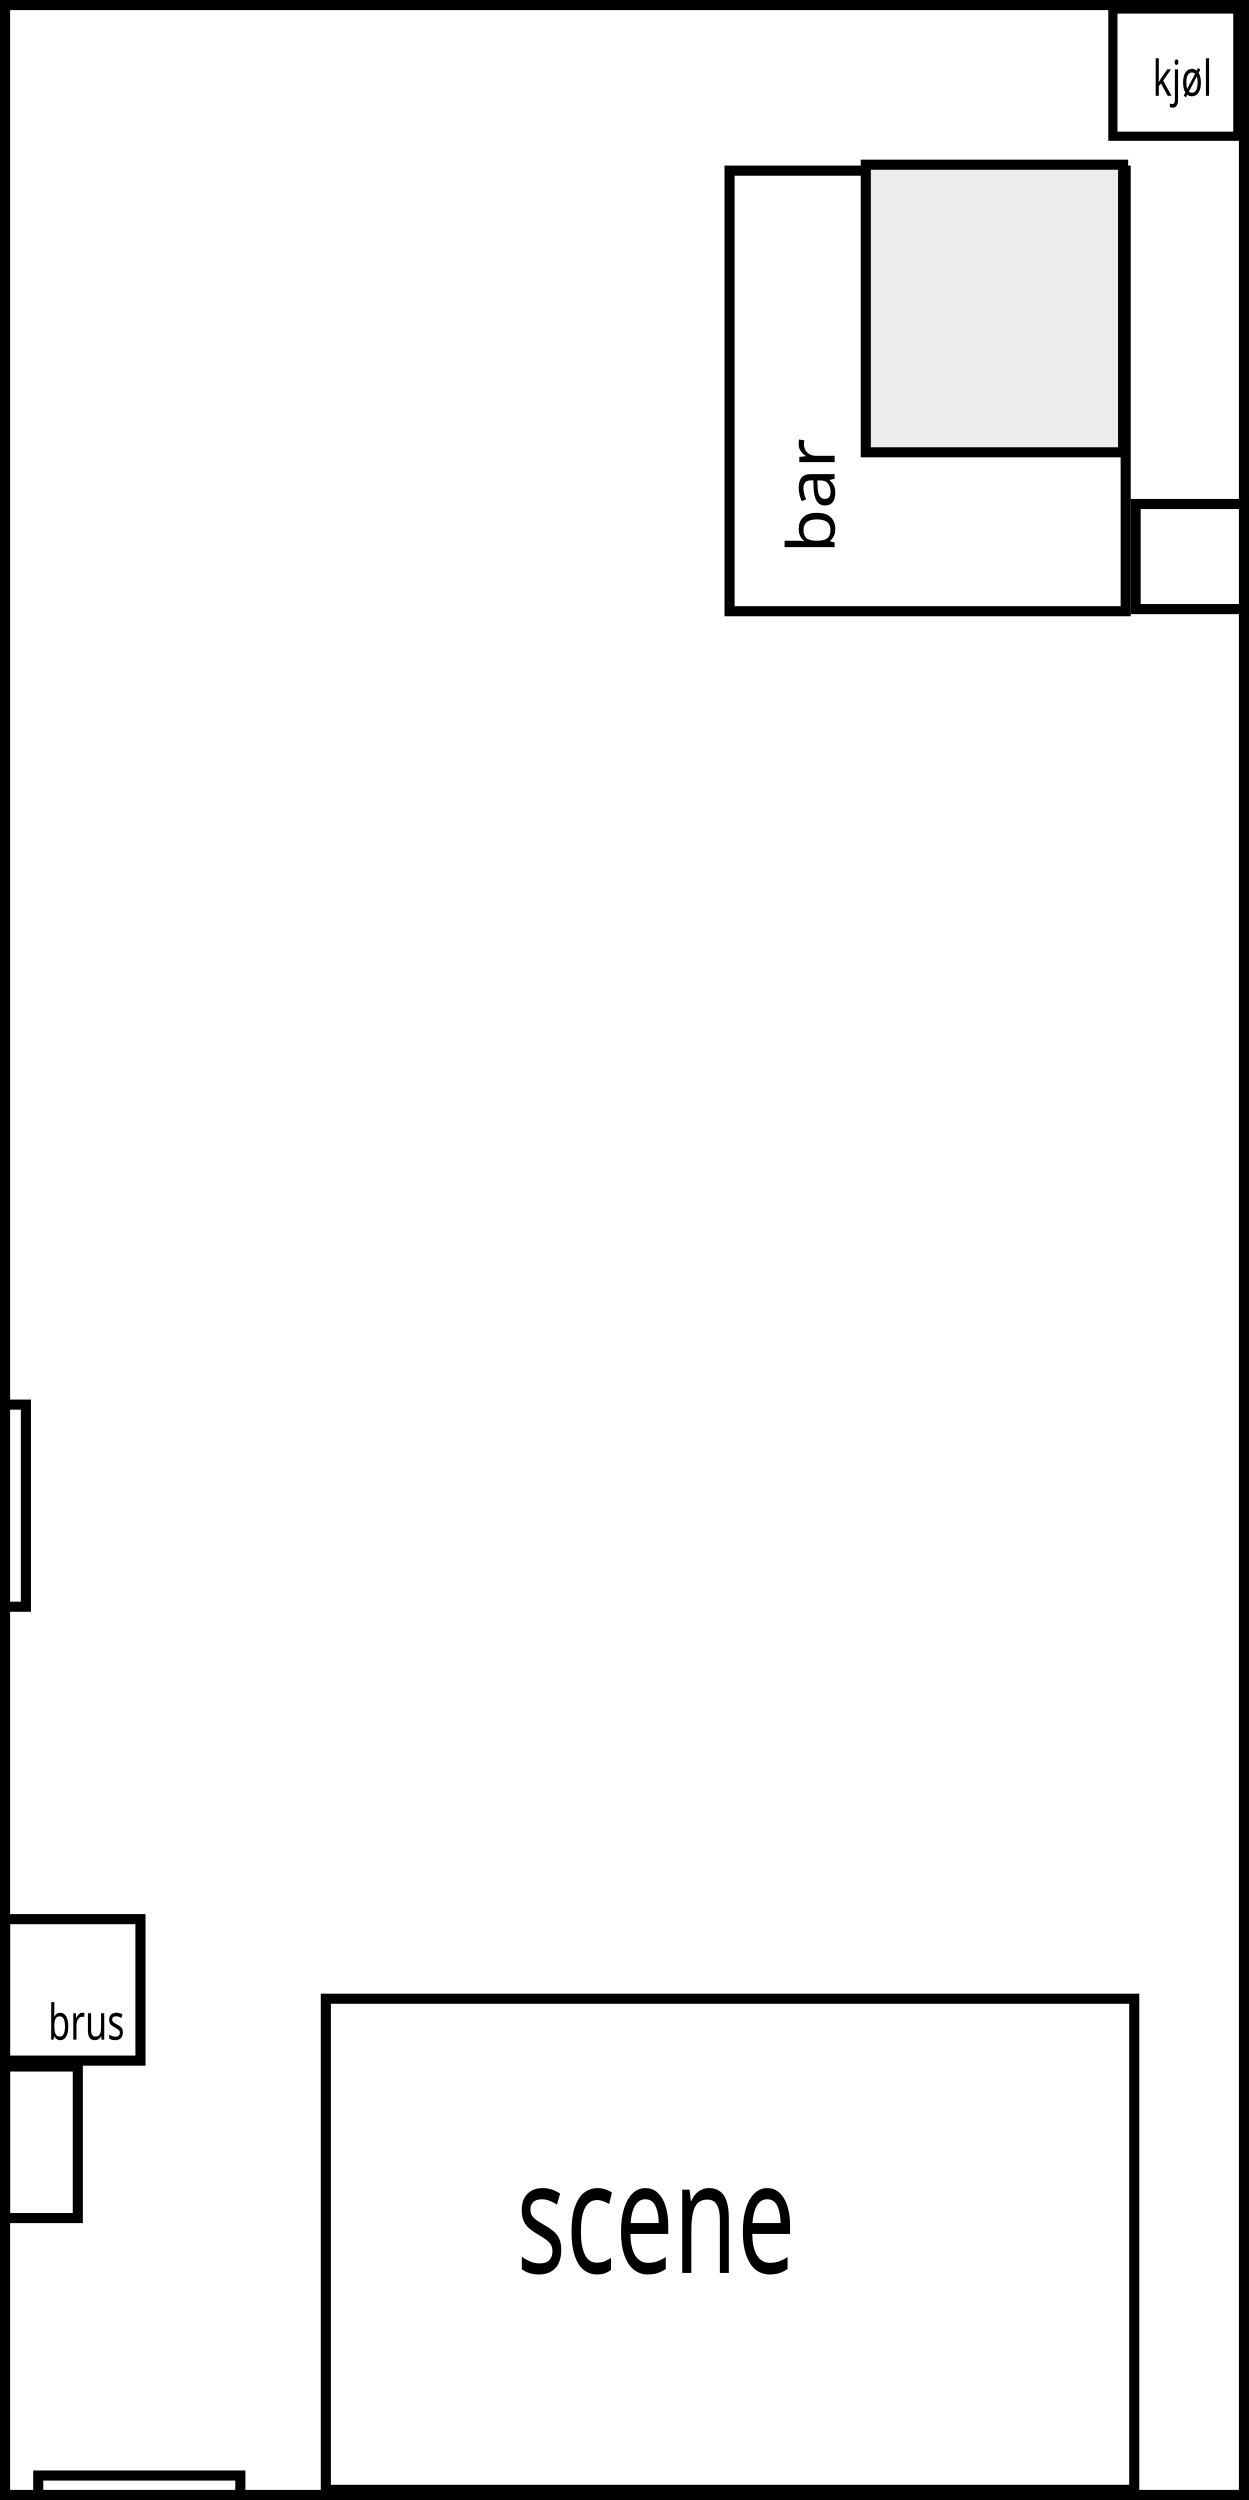
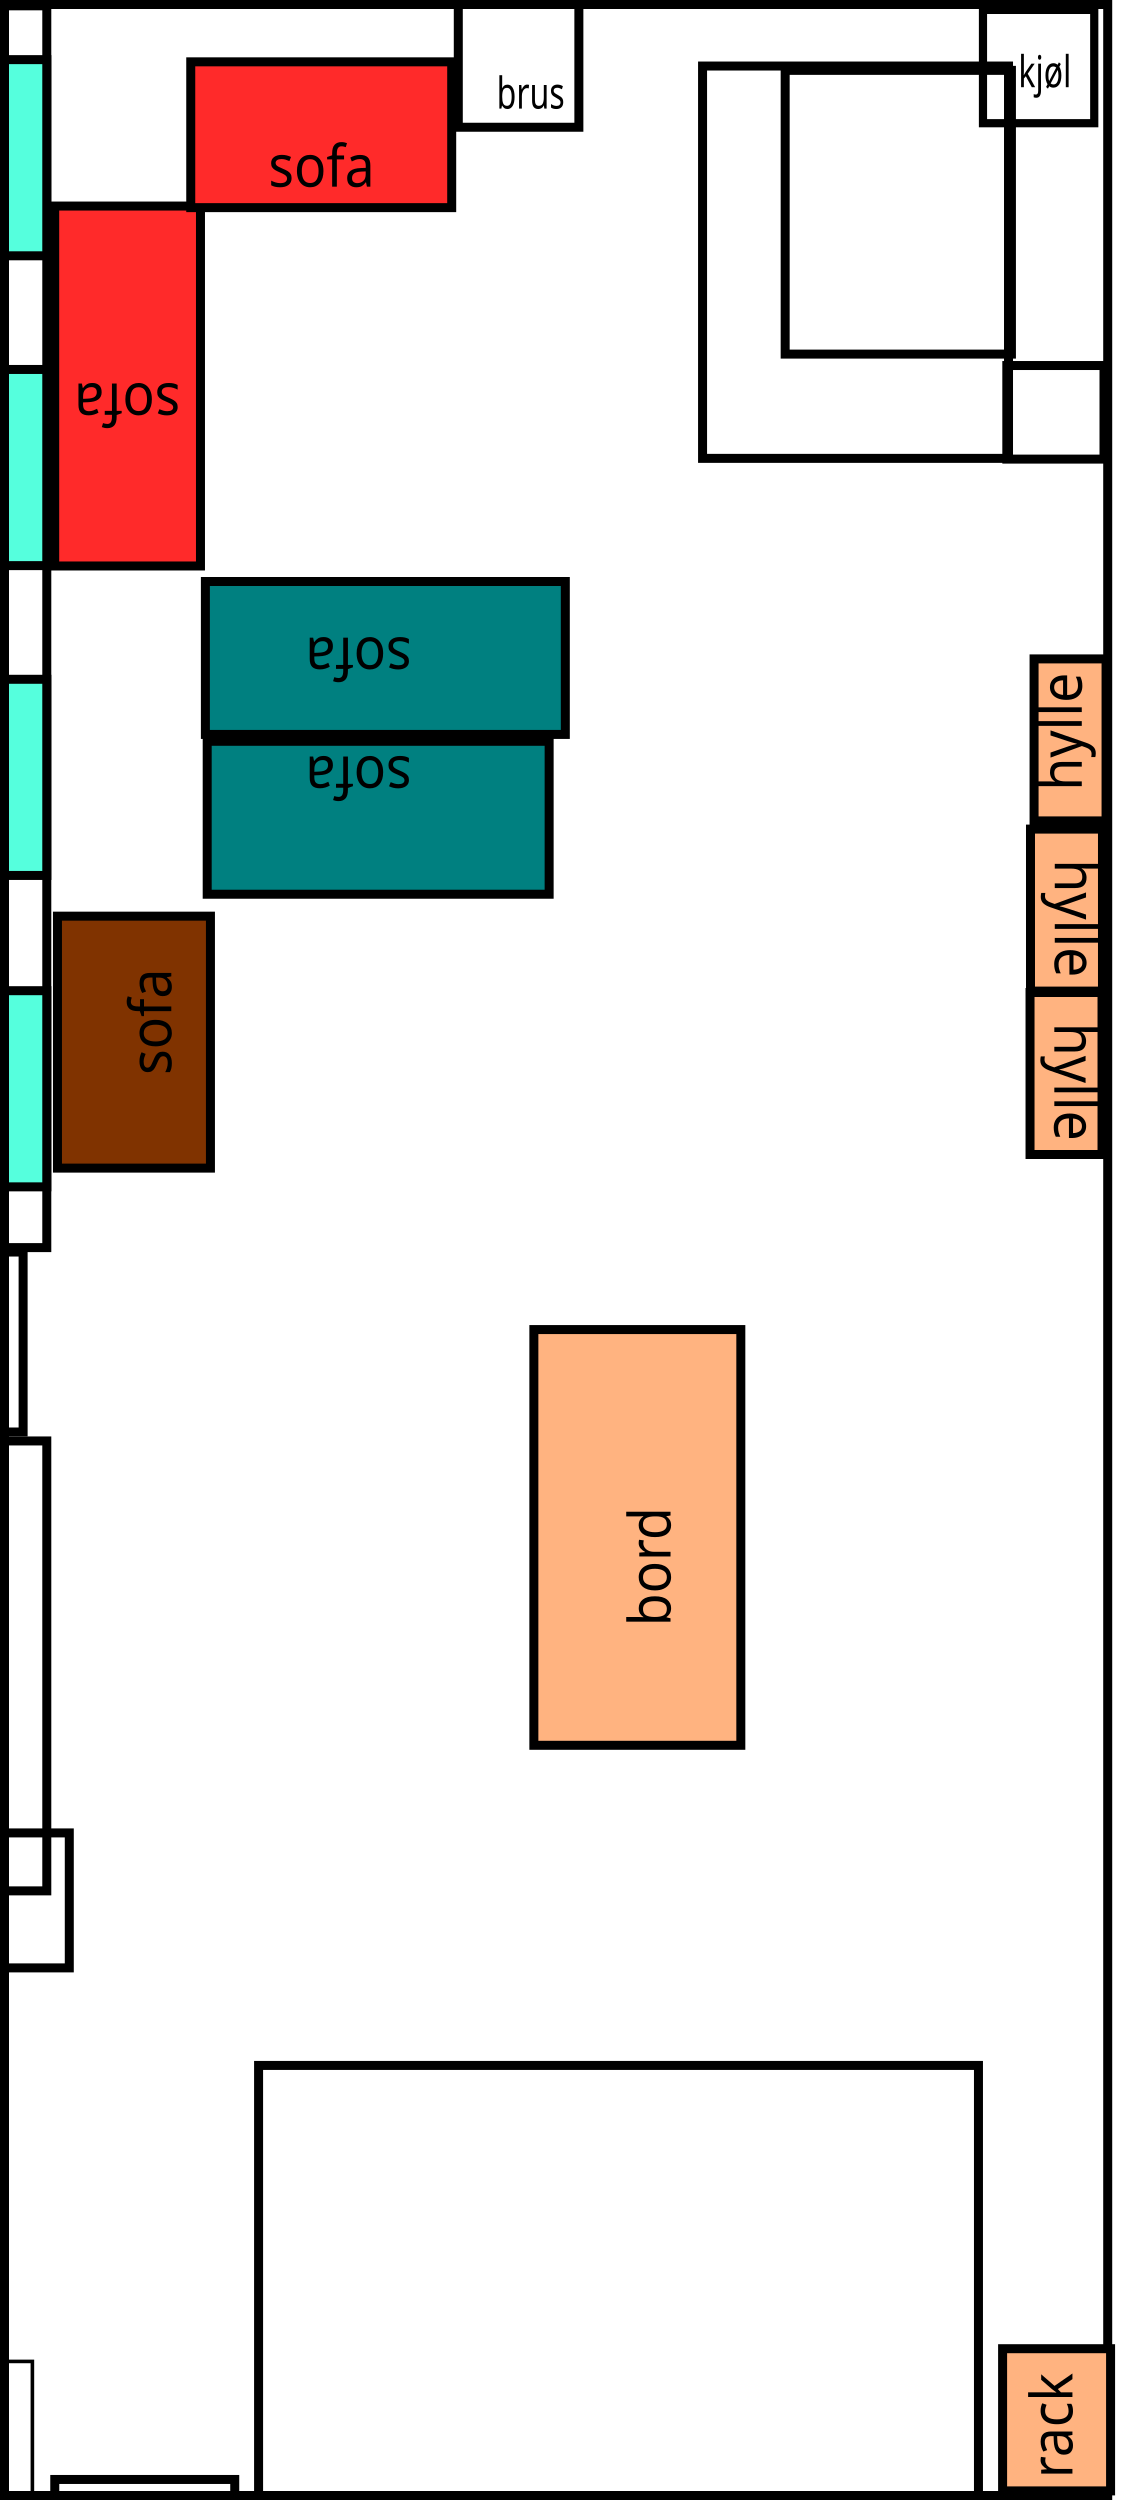
- <svg xmlns="http://www.w3.org/2000/svg" width="618cm" height="1237cm" viewBox="0 0 21897.638 43830.71" id="svg2" version="1.1">
-   <defs id="defs4" />
-   <g id="layer1" transform="translate(-125.703,-243.7795)">
-     <rect style="fill:none;stroke-width:177.165;stroke-miterlimit:4;stroke-dasharray:none" id="rect4161" width="5506.299" height="6103.675" x="-24945.453" y="16178.86" />
-     <g id="humla">
-       <rect y="332.362" x="214.286" height="43653.543" width="21720.473" id="huml" style="fill:none;fill-rule:evenodd;stroke:#000000;stroke-width:177.165;stroke-linecap:butt;stroke-linejoin:miter;stroke-miterlimit:4;stroke-dasharray:none;stroke-opacity:1" />
-       <rect y="36474.098" x="214.285" height="2657.48" width="1275.591" id="stolpe" style="fill:none;stroke:#000000;stroke-width:177.165;stroke-miterlimit:4;stroke-dasharray:none;stroke-opacity:1" />
-       <rect y="43645.398" x="796.131" height="708.661" width="3543.307" id="rect4165" style="fill:none;stroke:#000000;stroke-width:177.165;stroke-miterlimit:4;stroke-dasharray:none;stroke-opacity:1" />
-       <rect y="24869.961" x="-128.689" height="3543.307" width="708.661" id="rect4167" style="fill:none;stroke:#000000;stroke-width:177.165;stroke-miterlimit:4;stroke-dasharray:none;stroke-opacity:1" />
+ <svg xmlns="http://www.w3.org/2000/svg" width="626.022cm" height="1389.131cm" viewBox="0 0 22181.881 49221.165" id="svg17080" version="1.1">
+   <defs id="defs17082" />
+   <g id="layer1" transform="translate(-20227.175,29236.221)">
+     <g id="g21731">
+       <rect y="-4585.565" x="19973.604" height="3543.307" width="708.661" id="rect4167" style="fill:none;stroke:#000000;stroke-width:177.165;stroke-miterlimit:4;stroke-dasharray:none;stroke-opacity:1" />
+       <rect y="-29121.59" x="20315.758" height="24448.818" width="832.677" id="rect8103-3" style="fill:none;stroke:#000000;stroke-width:177.165;stroke-miterlimit:4;stroke-dasharray:none;stroke-opacity:1" />
+       <rect y="-9731.037" x="20315.758" height="3862.205" width="832.677" id="rect8122" style="fill:#55ffdd;stroke:#000000;stroke-width:177.165;stroke-miterlimit:4;stroke-dasharray:none;stroke-opacity:1" />
+       <rect y="-15862.139" x="20315.758" height="3862.205" width="832.677" id="rect8122-6" style="fill:#55ffdd;stroke:#000000;stroke-width:177.165;stroke-miterlimit:4;stroke-dasharray:none;stroke-opacity:1" />
+       <rect y="-21962.141" x="20315.758" height="3862.205" width="832.677" id="rect8122-6-7" style="fill:#55ffdd;stroke:#000000;stroke-width:177.165;stroke-miterlimit:4;stroke-dasharray:none;stroke-opacity:1" />
+       <rect y="-28062.141" x="20315.758" height="3862.206" width="832.677" id="rect8122-6-7-5" style="fill:#55ffdd;stroke:#000000;stroke-width:177.165;stroke-miterlimit:4;stroke-dasharray:none;stroke-opacity:1" />
+       <rect y="6851.039" x="20315.758" height="2657.48" width="1275.591" id="stolpe" style="fill:none;stroke:#000000;stroke-width:177.165;stroke-miterlimit:4;stroke-dasharray:none;stroke-opacity:1" />
+       <rect y="17256.67" x="20262.535" height="2692.913" width="602.362" id="rect8094" style="fill:none;stroke:#000000;stroke-width:70.722;stroke-miterlimit:4;stroke-dasharray:none;stroke-opacity:1" />
+       <rect y="-29147.639" x="20315.758" height="49044" width="21720.473" id="rect21680" style="fill:none;stroke:#000000;stroke-width:177.165;stroke-miterlimit:4;stroke-dasharray:none;stroke-opacity:1" />
+       <rect y="19580.613" x="21305.521" height="708.661" width="3543.307" id="rect4165" style="fill:none;stroke:#000000;stroke-width:177.165;stroke-miterlimit:4;stroke-dasharray:none;stroke-opacity:1" />
+       <rect y="-866.168" x="20315.758" height="8858.268" width="832.677" id="rect8103-3-6" style="fill:none;stroke:#000000;stroke-width:177.165;stroke-miterlimit:4;stroke-dasharray:none;stroke-opacity:1" />
    </g>
-     <g id="scene" transform="translate(-1658.607,34631.719)">
-       <rect y="654.297" x="7496.905" height="8610.236" width="14173.229" id="rect4177" style="fill:none;stroke:#000000;stroke-width:177.165;stroke-miterlimit:4;stroke-dasharray:none;stroke-opacity:1" />
-       <text transform="scale(0.8145534,1.227667)" id="text4191" y="4448.61" x="13307.347" style="font-style:normal;font-weight:normal;font-size:493.037px;line-height:125%;font-family:sans-serif;letter-spacing:0px;word-spacing:0px;fill:#000000;fill-opacity:1;stroke:none;stroke-width:1px;stroke-linecap:butt;stroke-linejoin:miter;stroke-opacity:1" xml:space="preserve">
-         <tspan style="font-size:2218.667px" y="4448.61" x="13307.347" id="tspan4193">scene</tspan>
-       </text>
+     <g id="g21773" transform="matrix(0,-1,1,0,44621.655,10622.173)">
+       <g transform="translate(1697.056,-23263.813)" id="g21770">
+         <rect style="fill:none;stroke:#000000;stroke-width:177.165;stroke-miterlimit:4;stroke-dasharray:none;stroke-opacity:1" id="rect21744" width="7724.41" height="6023.622" x="29136.721" y="12701.742" />
+       </g>
+       <rect y="-8935.724" x="32886.387" height="4454.773" width="5586.144" id="rect21762" style="fill:none;stroke:#000000;stroke-width:177.165;stroke-miterlimit:4;stroke-dasharray:none;stroke-opacity:1" />
    </g>
-     <g id="brus" transform="translate(17198.423,23682.912)">
+     <rect style="fill:none;stroke:#000000;stroke-width:177.165;stroke-miterlimit:4;stroke-dasharray:none;stroke-opacity:1" id="rect21778" width="14173.229" height="8539.37" x="25318.344" y="11428.953" />
+     <g id="brus" transform="translate(46234.335,-39419.166)">
      <rect y="10207.874" x="-16984.139" height="2480.315" width="2374.016" id="rect4206" style="fill:none;stroke:#000000;stroke-width:177.165;stroke-miterlimit:4;stroke-dasharray:none;stroke-opacity:1" />
      <text transform="scale(0.853183,1.172081)" id="text4208" y="10512.221" x="-19021.59" style="font-style:normal;font-weight:normal;font-size:738.681px;line-height:125%;font-family:sans-serif;letter-spacing:0px;word-spacing:0px;fill:#000000;fill-opacity:1;stroke:none;stroke-width:1px;stroke-linecap:butt;stroke-linejoin:miter;stroke-opacity:1" xml:space="preserve">
        <tspan y="10512.221" x="-19021.59" id="tspan4210">brus</tspan>
      </text>
    </g>
-     <g id="bar" transform="matrix(0,-1,1,0,-7043.886,-10933.417)">
-       <rect y="19960.484" x="-21893.615" height="6944.882" width="7724.41" id="rect4217" style="fill:none;stroke:#000000;stroke-width:177.165;stroke-miterlimit:4;stroke-dasharray:none;stroke-opacity:1" />
-       <rect y="22348.879" x="-19107.156" height="4511.412" width="5042.166" id="rect4219" style="fill:#ececec;stroke:#000000;stroke-width:177.165;stroke-miterlimit:4;stroke-dasharray:none;stroke-opacity:1" />
-       <text transform="scale(1.047524,0.9546318)" id="text4221" y="22838.486" x="-19930.018" style="font-style:normal;font-weight:normal;font-size:1209.28px;line-height:125%;font-family:sans-serif;letter-spacing:0px;word-spacing:0px;fill:#000000;fill-opacity:1;stroke:none;stroke-width:1px;stroke-linecap:butt;stroke-linejoin:miter;stroke-opacity:1" xml:space="preserve">
-         <tspan y="22838.486" x="-19930.018" id="tspan4223">bar</tspan>
-       </text>
-     </g>
-     <g id="miks" transform="translate(43787.232,2388.394)">
+     <g id="miks" transform="translate(63801.168,-28731.263)">
      <rect y="6691.627" x="-23751.256" height="1842.52" width="1913.386" id="rect4231" style="fill:none;stroke:#000000;stroke-width:177.165;stroke-miterlimit:4;stroke-dasharray:none;stroke-opacity:1" />
      <flowRoot transform="matrix(14.4884,0,0,24.5742,314948.06,-173613.35)" style="font-style:normal;font-weight:normal;font-size:40px;line-height:125%;font-family:sans-serif;letter-spacing:0px;word-spacing:0px;fill:#000000;fill-opacity:1;stroke:none;stroke-width:1px;stroke-linecap:butt;stroke-linejoin:miter;stroke-opacity:1" id="flowRoot4233" xml:space="preserve">
        <flowRegion id="flowRegion4235">
          <rect y="7355.07" x="-23353.189" height="530.754" width="796.131" id="rect4237" />
        </flowRegion>
        <flowPara id="flowPara4239">miks</flowPara>
      </flowRoot>
    </g>
-     <g id="kjol">
+     <g transform="translate(19943.229,-29442.543)" id="kjol">
      <rect y="401.42" x="19637.217" height="2230.704" width="2190.749" id="rect4206-6" style="fill:none;stroke:#000000;stroke-width:161.399;stroke-miterlimit:4;stroke-dasharray:none;stroke-opacity:1" />
      <text transform="scale(0.853183,1.172081)" id="text4208-7" y="1641.106" x="23833.102" style="font-style:normal;font-weight:normal;font-size:738.681px;line-height:125%;font-family:sans-serif;letter-spacing:0px;word-spacing:0px;fill:#000000;fill-opacity:1;stroke:none;stroke-width:1px;stroke-linecap:butt;stroke-linejoin:miter;stroke-opacity:1" xml:space="preserve">
        <tspan y="1641.106" x="23833.102" id="tspan4210-5">kjøl</tspan>
      </text>
    </g>
+     <rect style="fill:#ff2a2a;stroke:#000000;stroke-width:177.165;stroke-miterlimit:4;stroke-dasharray:none;stroke-opacity:1" id="rect8182" width="2870.079" height="7086.614" x="-24174.178" y="18092.824" transform="scale(-1,-1)" />
+     <text xml:space="preserve" style="font-style:normal;font-weight:normal;font-size:1098.839px;line-height:125%;font-family:sans-serif;letter-spacing:0px;word-spacing:0px;fill:#000000;fill-opacity:1;stroke:none;stroke-width:1px;stroke-linecap:butt;stroke-linejoin:miter;stroke-opacity:1" x="-24838.891" y="20759.234" id="text8184" transform="scale(-0.9573303,-1.044571)">
+       <tspan id="tspan8186" x="-24838.891" y="20759.234">sofa</tspan>
+     </text>
+     <g id="g21881" transform="translate(-2757.716,-16334.167)">
+       <rect transform="matrix(0,1,-1,0,0,0)" y="-31878.174" x="-11684.12" height="5137.795" width="2870.079" id="rect8182-1" style="fill:#ff2a2a;stroke:#000000;stroke-width:177.165;stroke-miterlimit:4;stroke-dasharray:none;stroke-opacity:1" />
+       <text transform="scale(0.9573303,1.044571)" id="text8184-2" y="-8832.615" x="29529.398" style="font-style:normal;font-weight:normal;font-size:1098.839px;line-height:125%;font-family:sans-serif;letter-spacing:0px;word-spacing:0px;fill:#000000;fill-opacity:1;stroke:none;stroke-width:1px;stroke-linecap:butt;stroke-linejoin:miter;stroke-opacity:1" xml:space="preserve">
+         <tspan y="-8832.615" x="29529.398" id="tspan8186-7">sofa</tspan>
+       </text>
+     </g>
+     <g id="g21939">
+       <rect transform="matrix(0,-1,1,0,0,0)" y="24270.891" x="14775.954" height="7086.614" width="3011.811" id="rect21886" style="fill:#008080;stroke:#000000;stroke-width:177.165;stroke-miterlimit:4;stroke-dasharray:none;stroke-opacity:1" />
+       <text transform="scale(-0.9573303,-1.044571)" id="text8184-7" y="15970.222" x="-29595.107" style="font-style:normal;font-weight:normal;font-size:1098.839px;line-height:125%;font-family:sans-serif;letter-spacing:0px;word-spacing:0px;fill:#000000;fill-opacity:1;stroke:none;stroke-width:1px;stroke-linecap:butt;stroke-linejoin:miter;stroke-opacity:1" xml:space="preserve">
+         <tspan y="15970.222" x="-29595.107" id="tspan8186-5">sofa</tspan>
+       </text>
+     </g>
+     <g id="g21957">
+       <g id="g21934">
+         <rect style="fill:#008080;stroke:#000000;stroke-width:177.165;stroke-miterlimit:4;stroke-dasharray:none;stroke-opacity:1" id="rect21888" height="6732.284" x="11629.717" y="24306.637" width="3011.811" transform="matrix(0,-1,1,0,0,0)" />
+         <text xml:space="preserve" style="font-style:normal;font-weight:normal;font-size:1098.839px;line-height:125%;font-family:sans-serif;letter-spacing:0px;word-spacing:0px;fill:#000000;fill-opacity:1;stroke:none;stroke-width:1px;stroke-linecap:butt;stroke-linejoin:miter;stroke-opacity:1" x="-29595.105" y="13729.647" id="text8184-3" transform="scale(-0.9573303,-1.044571)">
+           <tspan id="tspan8186-56" x="-29595.105" y="13729.647">sofa</tspan>
+         </text>
+       </g>
+     </g>
+     <g id="g21929">
+       <rect y="-11198.463" x="21358.545" height="4960.63" width="3011.811" id="rect21890" style="fill:#803300;stroke:#000000;stroke-width:177.165;stroke-miterlimit:4;stroke-dasharray:none;stroke-opacity:1" />
+       <text transform="matrix(0,-0.9573303,1.044571,0,0,0)" id="text8184-29" y="22592.527" x="8433.361" style="font-style:normal;font-weight:normal;font-size:1098.839px;line-height:125%;font-family:sans-serif;letter-spacing:0px;word-spacing:0px;fill:#000000;fill-opacity:1;stroke:none;stroke-width:1px;stroke-linecap:butt;stroke-linejoin:miter;stroke-opacity:1" xml:space="preserve">
+         <tspan y="22592.527" x="8433.361" id="tspan8186-1">sofa</tspan>
+       </text>
+     </g>
+     <g id="g21963" transform="matrix(0,1,-1,0,32752.389,-28344.184)">
+       <g id="g21954">
+         <rect style="fill:#ffb380;stroke:#000000;stroke-width:177.165;stroke-miterlimit:4;stroke-dasharray:none;stroke-opacity:1" id="rect21944" width="8185.04" height="4074.803" x="25285.547" y="-2060.492" />
+       </g>
+       <text transform="scale(-0.9573303,-1.044571)" id="text8184-27" y="647.584" x="-32513.043" style="font-style:normal;font-weight:normal;font-size:1098.839px;line-height:125%;font-family:sans-serif;letter-spacing:0px;word-spacing:0px;fill:#000000;fill-opacity:1;stroke:none;stroke-width:1px;stroke-linecap:butt;stroke-linejoin:miter;stroke-opacity:1" xml:space="preserve">
+         <tspan y="647.584" x="-32513.043" id="tspan8186-0">bord</tspan>
+       </text>
+     </g>
+     <g id="g21997">
+       <rect transform="matrix(0,1,-1,0,0,0)" y="-42092.781" x="17005.898" height="2125.984" width="2799.213" id="rect21971" style="fill:#ffb380;stroke:#000000;stroke-width:177.165;stroke-miterlimit:4;stroke-dasharray:none;stroke-opacity:1" />
+       <text transform="matrix(0,-0.9573303,1.044571,0,0,0)" id="text8184-9" y="39577.523" x="-20426.365" style="font-style:normal;font-weight:normal;font-size:1098.839px;line-height:125%;font-family:sans-serif;letter-spacing:0px;word-spacing:0px;fill:#000000;fill-opacity:1;stroke:none;stroke-width:1px;stroke-linecap:butt;stroke-linejoin:miter;stroke-opacity:1" xml:space="preserve">
+         <tspan y="39577.523" x="-20426.365" id="tspan8186-3">rack</tspan>
+       </text>
+     </g>
+     <g id="g22002" transform="matrix(0,-1,1,0,51485.273,-4897.521)">
+       <rect y="-10969.266" x="4825.568" height="1417.323" width="3188.976" id="rect21969" style="fill:#ffb380;stroke:#000000;stroke-width:177.165;stroke-miterlimit:4;stroke-dasharray:none;stroke-opacity:1" />
+       <text transform="scale(-0.9573303,-1.044571)" id="text8184-6" y="10043.541" x="-7750.019" style="font-style:normal;font-weight:normal;font-size:1098.839px;line-height:125%;font-family:sans-serif;letter-spacing:0px;word-spacing:0px;fill:#000000;fill-opacity:1;stroke:none;stroke-width:1px;stroke-linecap:butt;stroke-linejoin:miter;stroke-opacity:1" xml:space="preserve">
+         <tspan y="10043.541" x="-7750.019" id="tspan8186-06">hylle</tspan>
+       </text>
+     </g>
+     <flowRoot xml:space="preserve" id="flowRoot21989" style="fill:black;stroke:none;stroke-opacity:1;stroke-width:1px;stroke-linejoin:miter;stroke-linecap:butt;fill-opacity:1;font-family:sans-serif;font-style:normal;font-weight:normal;font-size:40px;line-height:125%;letter-spacing:0px;word-spacing:0px">
+       <flowRegion id="flowRegion21991">
+         <rect id="rect21993" width="5511.359" height="6794.827" x="-17364.557" y="16077.514" />
+       </flowRegion>
+       <flowPara id="flowPara21995" />
+     </flowRoot>
+     <g transform="matrix(0,-1,1,0,51476.243,-1680.282)" id="g22002-7">
+       <rect y="-10969.266" x="4825.568" height="1417.323" width="3188.976" id="rect21969-9" style="fill:#ffb380;stroke:#000000;stroke-width:177.165;stroke-miterlimit:4;stroke-dasharray:none;stroke-opacity:1" />
+       <text transform="scale(-0.9573303,-1.044571)" id="text8184-6-2" y="10043.541" x="-7750.019" style="font-style:normal;font-weight:normal;font-size:1098.839px;line-height:125%;font-family:sans-serif;letter-spacing:0px;word-spacing:0px;fill:#000000;fill-opacity:1;stroke:none;stroke-width:1px;stroke-linecap:butt;stroke-linejoin:miter;stroke-opacity:1" xml:space="preserve">
+         <tspan y="10043.541" x="-7750.019" id="tspan8186-06-0">hylle</tspan>
+       </text>
+     </g>
+     <g transform="matrix(0,1,-1,0,31034.533,-21088.727)" id="g22002-2">
+       <rect y="-10969.266" x="4825.568" height="1417.323" width="3188.976" id="rect21969-3" style="fill:#ffb380;stroke:#000000;stroke-width:177.165;stroke-miterlimit:4;stroke-dasharray:none;stroke-opacity:1" />
+       <text transform="scale(-0.9573303,-1.044571)" id="text8184-6-7" y="10043.541" x="-7750.019" style="font-style:normal;font-weight:normal;font-size:1098.839px;line-height:125%;font-family:sans-serif;letter-spacing:0px;word-spacing:0px;fill:#000000;fill-opacity:1;stroke:none;stroke-width:1px;stroke-linecap:butt;stroke-linejoin:miter;stroke-opacity:1" xml:space="preserve">
+         <tspan y="10043.541" x="-7750.019" id="tspan8186-06-5">hylle</tspan>
+       </text>
+     </g>
  </g>
</svg>
